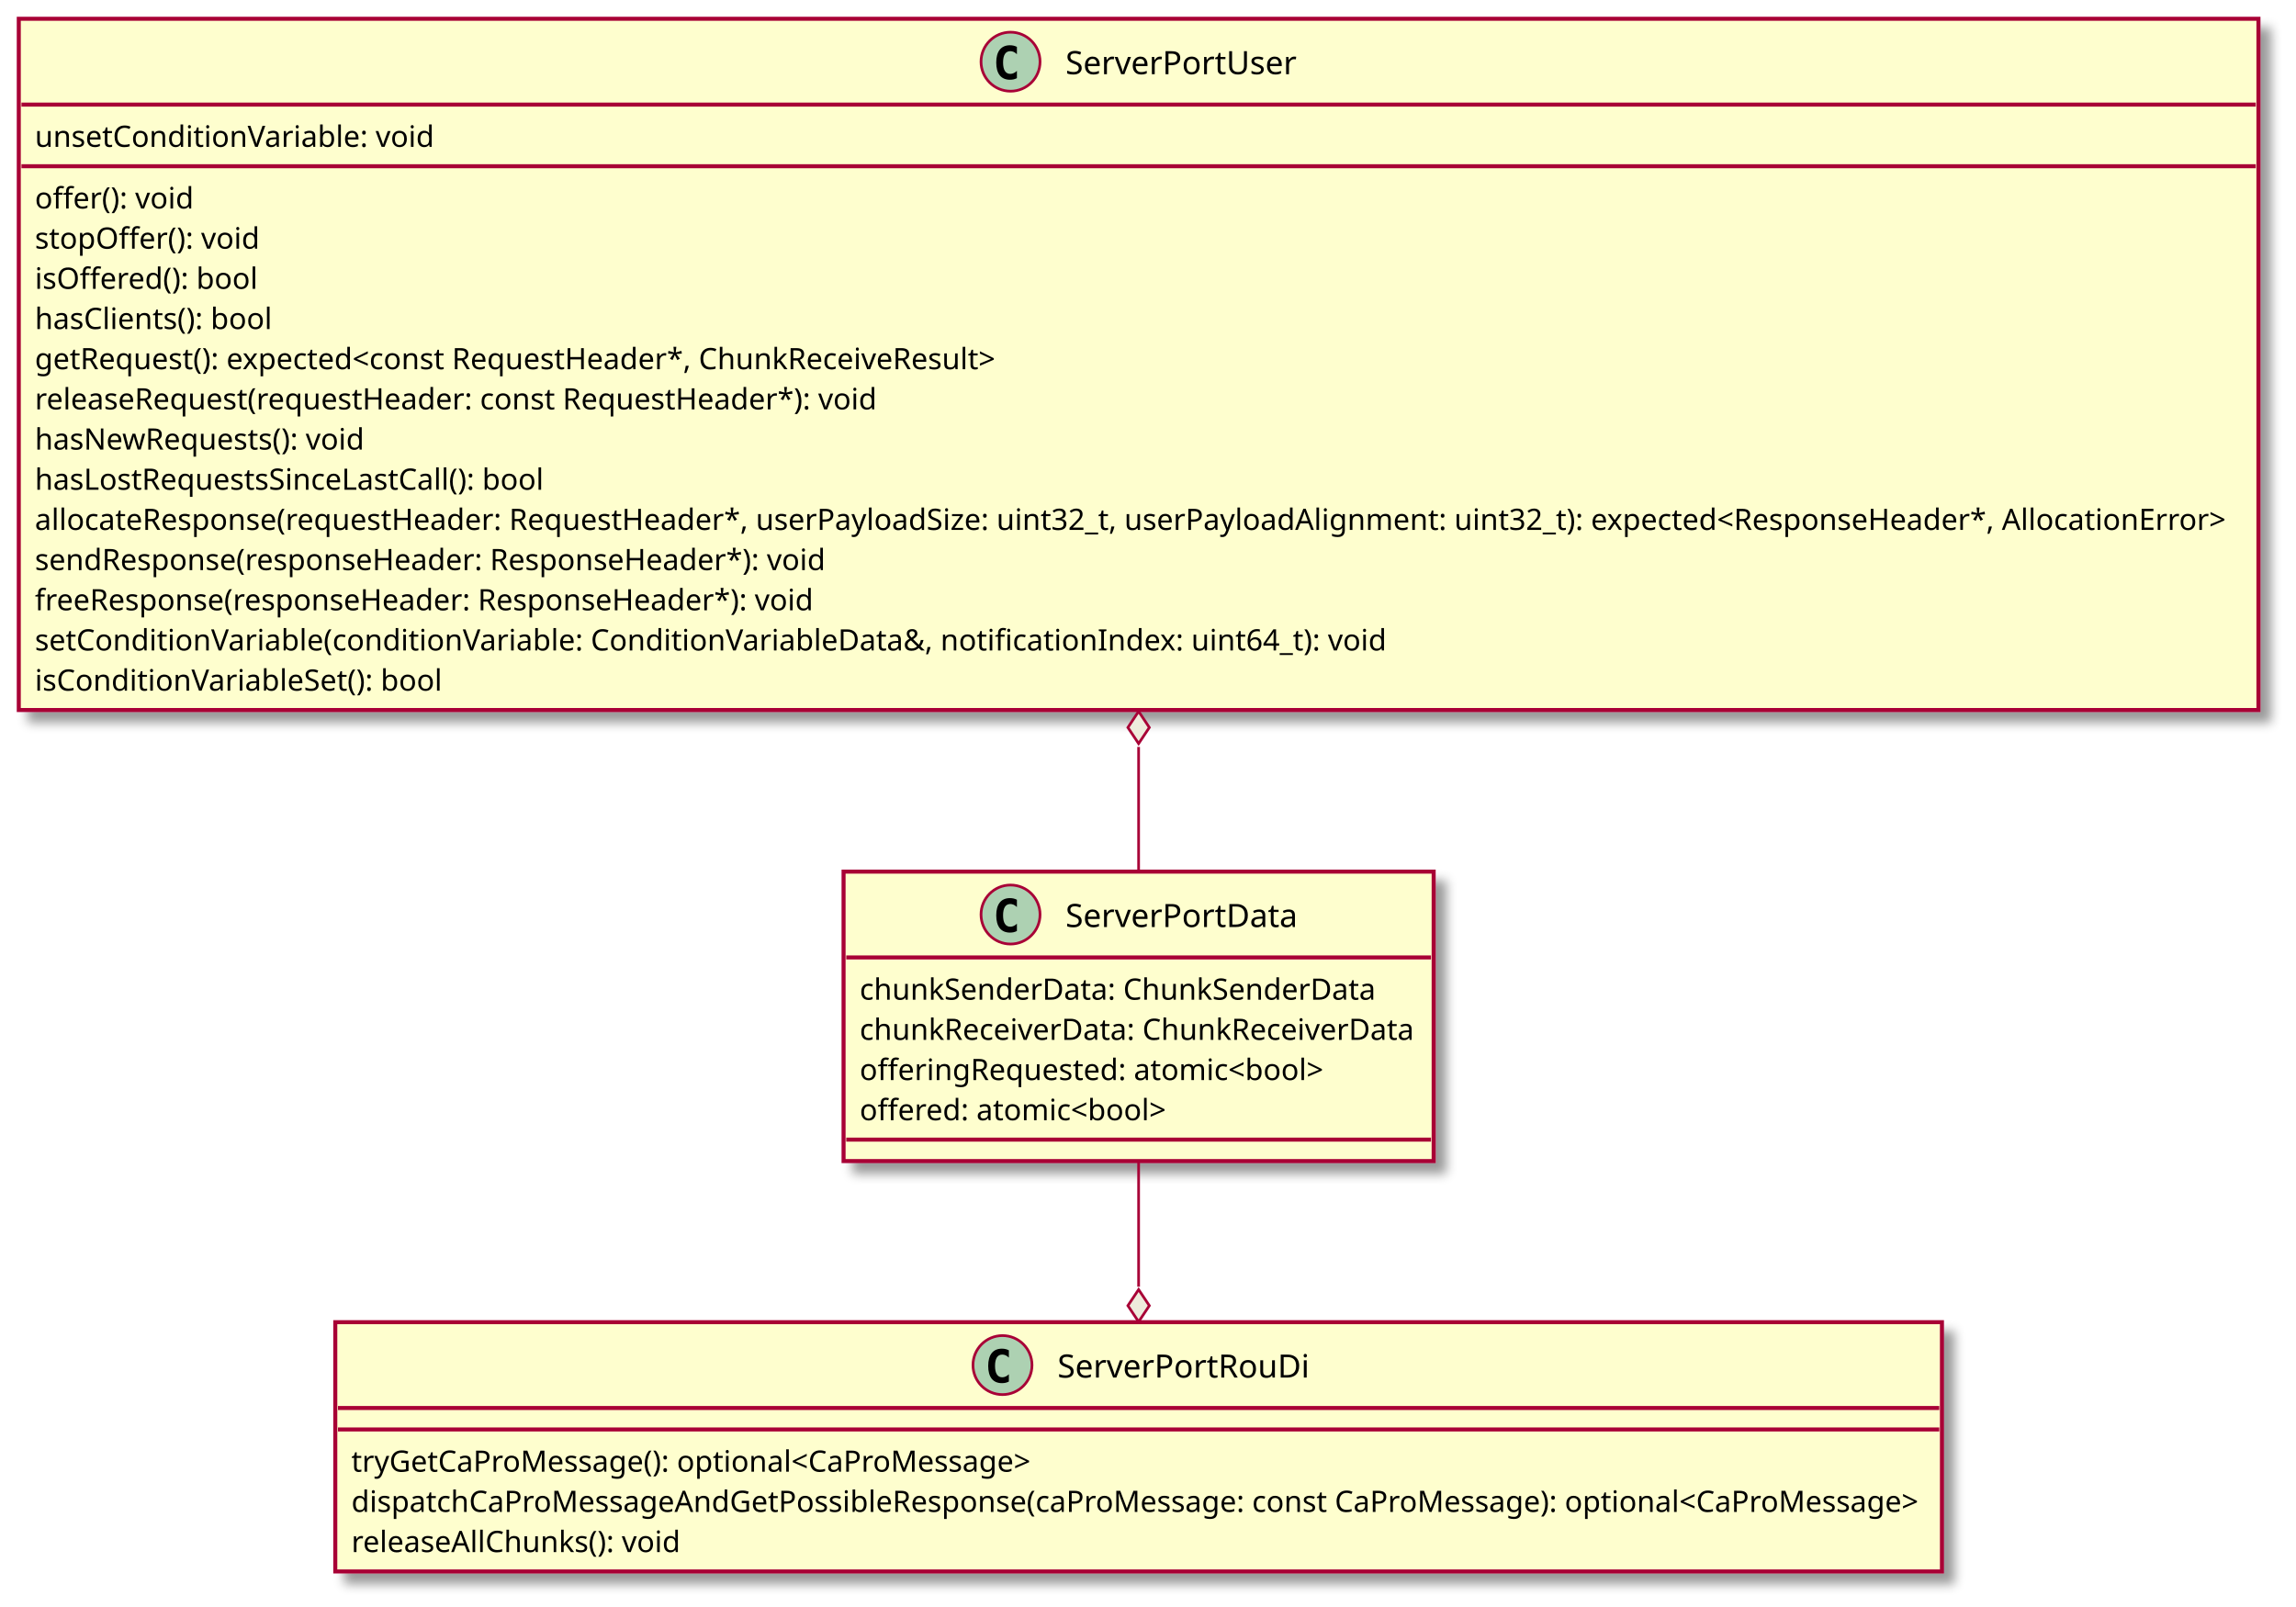
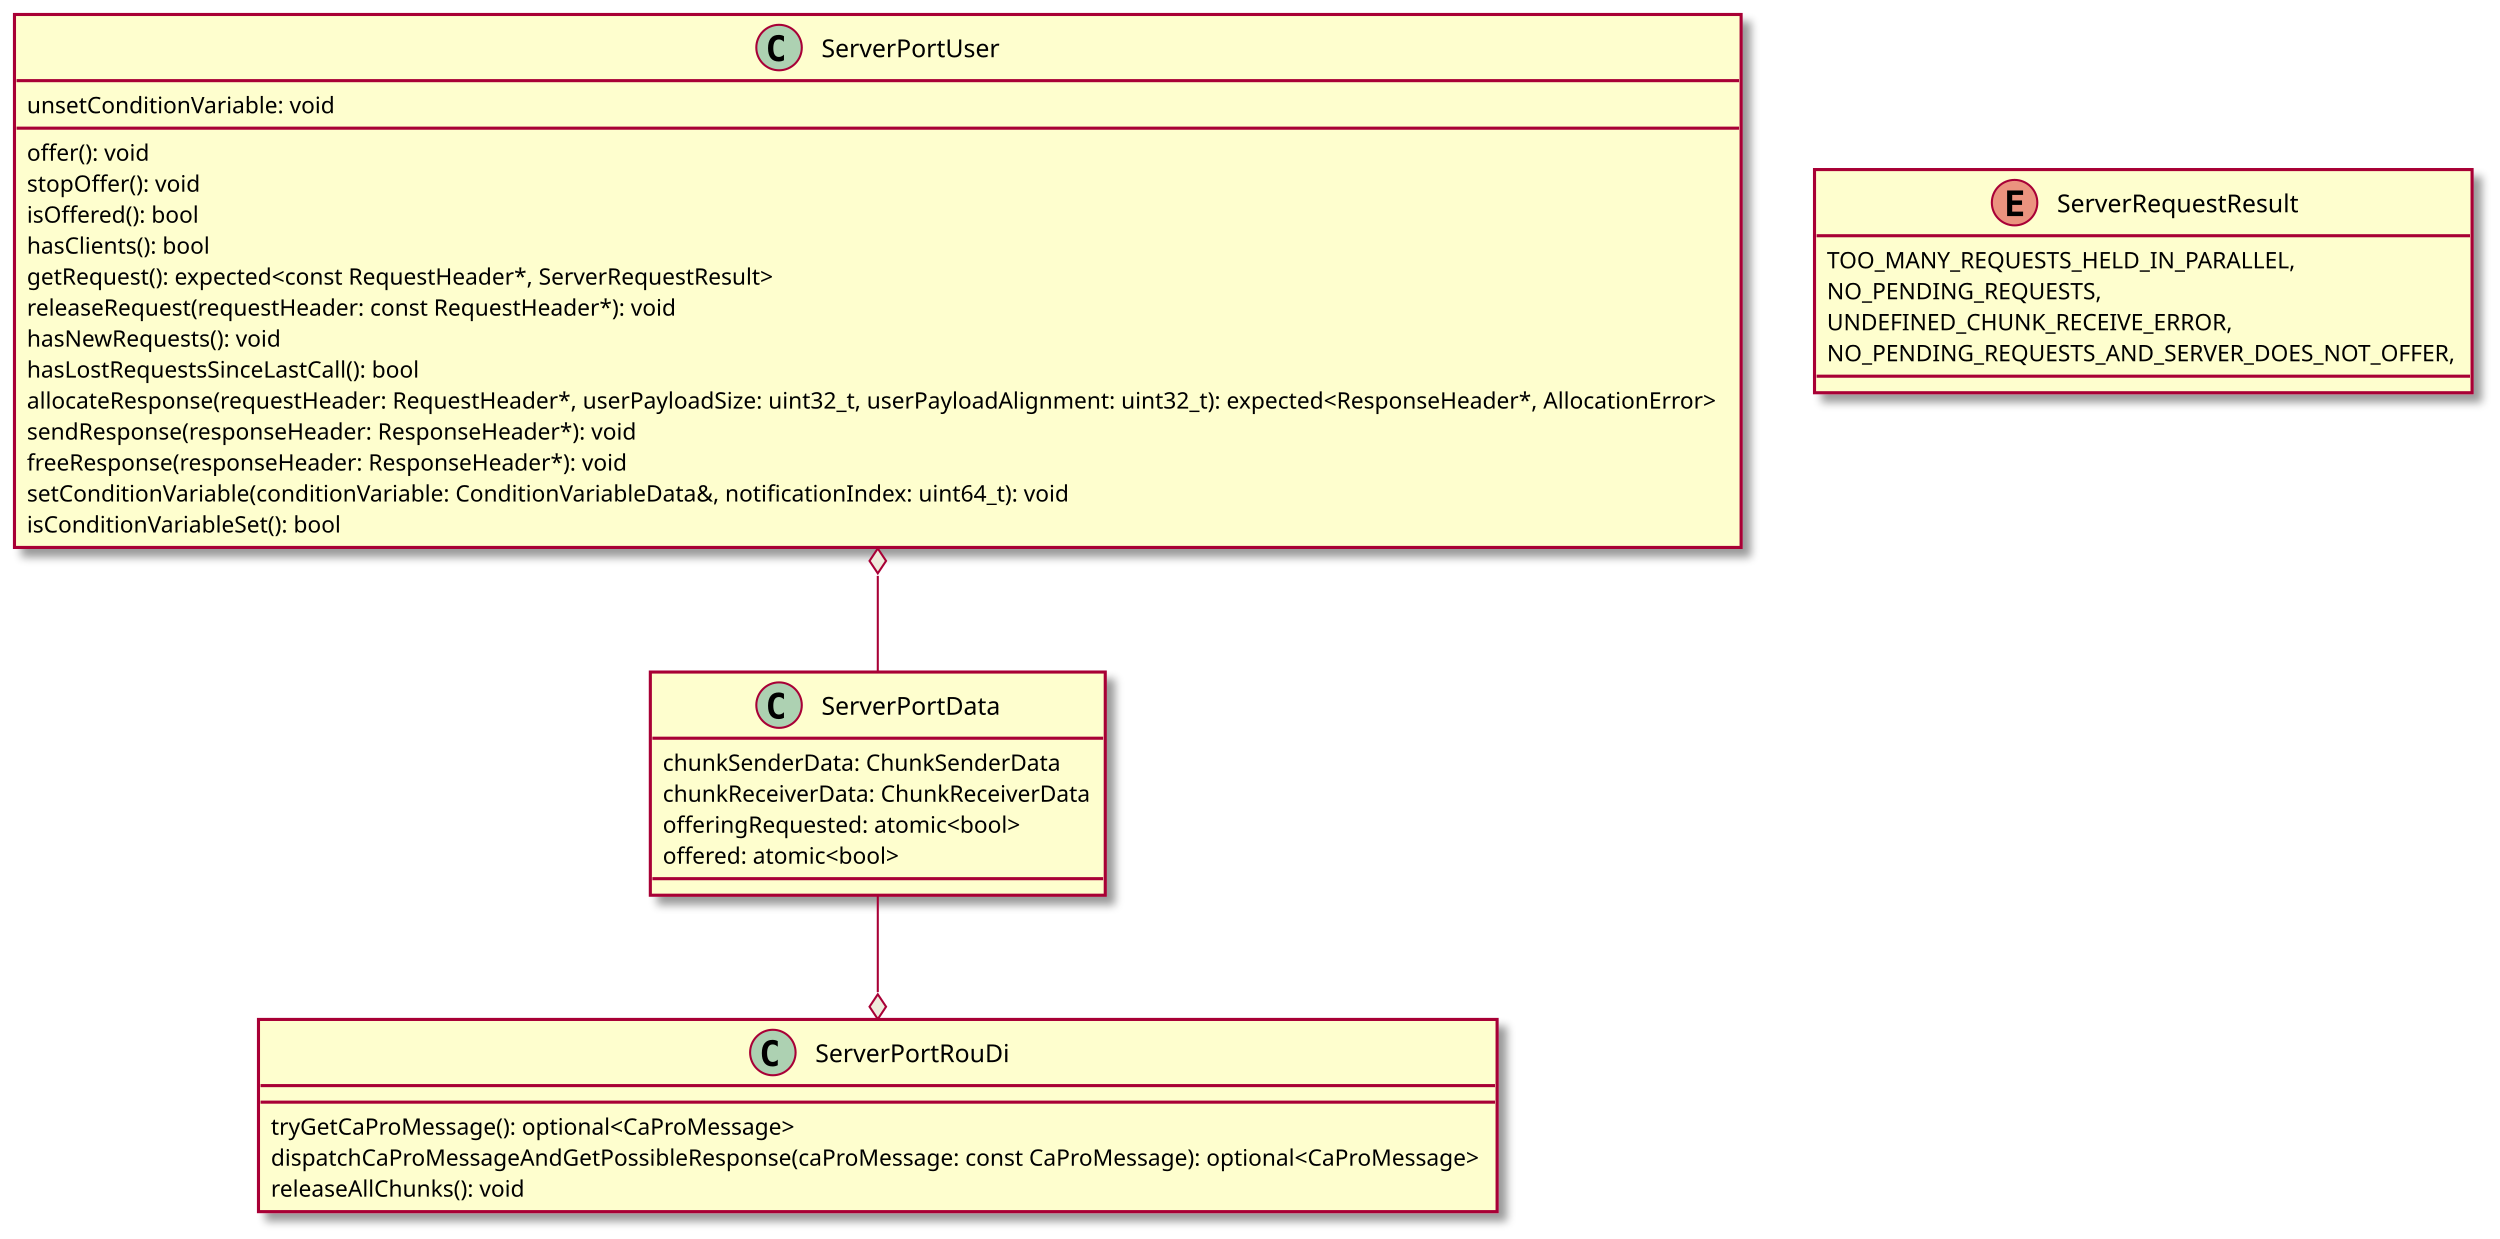
- <svg xmlns="http://www.w3.org/2000/svg" contentScriptType="application/ecmascript" contentStyleType="text/css" height="599px" preserveAspectRatio="none" style="width:856px;height:599px;background:#EEEBDC;" version="1.1" viewBox="0 0 856 599" width="856px" zoomAndPan="magnify">
+ <svg xmlns="http://www.w3.org/2000/svg" contentScriptType="application/ecmascript" contentStyleType="text/css" height="599px" preserveAspectRatio="none" style="width:1209px;height:599px;background:#EEEBDC;" version="1.1" viewBox="0 0 1209 599" width="1209px" zoomAndPan="magnify">
  <defs>
-     <filter height="300%" id="f1qm4nmnpnbkcb" width="300%" x="-1" y="-1">
+     <filter height="300%" id="f1f19zn2wtwcmw" width="300%" x="-1" y="-1">
      <feGaussianBlur result="blurOut" stdDeviation="2.0" />
      <feColorMatrix in="blurOut" result="blurOut2" type="matrix" values="0 0 0 0 0 0 0 0 0 0 0 0 0 0 0 0 0 0 .4 0" />
      <feOffset dx="4.0" dy="4.0" in="blurOut2" result="blurOut3" />
      <feBlend in="SourceGraphic" in2="blurOut3" mode="normal" />
    </filter>
  </defs>
  <g>
-     <rect codeLine="2" fill="#FEFECE" filter="url(#f1qm4nmnpnbkcb)" height="107.928" id="ServerPortData" style="stroke:#A80036;stroke-width:1.5;" width="220" x="314.5" y="325" />
+     <rect codeLine="2" fill="#FEFECE" filter="url(#f1f19zn2wtwcmw)" height="107.928" id="ServerPortData" style="stroke:#A80036;stroke-width:1.5;" width="220" x="314.5" y="325" />
    <ellipse cx="376.75" cy="341" fill="#ADD1B2" rx="11" ry="11" style="stroke:#A80036;stroke-width:1.0;" />
    <path d="M376.547,347.734 Q374.062,347.734 372.734,346.094 Q371.422,344.422 371.422,341.312 Q371.422,338.188 372.734,336.531 Q374.062,334.875 376.547,334.875 Q377.266,334.875 377.922,335.031 Q378.562,335.188 379.125,335.484 L379.125,338.203 Q378.766,337.859 378.469,337.672 Q378.172,337.469 377.906,337.344 Q377.594,337.203 377.281,337.141 Q376.984,337.078 376.672,337.078 Q375.344,337.078 374.656,338.141 Q373.969,339.234 373.969,341.312 Q373.969,343.406 374.656,344.469 Q375.344,345.547 376.672,345.547 Q377.312,345.547 377.906,345.266 Q378.203,345.141 378.484,344.953 Q378.781,344.75 379.125,344.422 L379.125,347.141 Q378.547,347.438 377.906,347.594 Q377.281,347.734 376.547,347.734 Z " fill="#000000" />
    <text fill="#000000" font-family="sans-serif" font-size="12" lengthAdjust="spacing" textLength="87" x="397.25" y="345.656">ServerPortData</text>
    <line style="stroke:#A80036;stroke-width:1.5;" x1="315.5" x2="533.5" y1="357" y2="357" />
    <text fill="#000000" font-family="sans-serif" font-size="11" lengthAdjust="spacing" textLength="194" x="320.5" y="372.759">chunkSenderData: ChunkSenderData</text>
    <text fill="#000000" font-family="sans-serif" font-size="11" lengthAdjust="spacing" textLength="208" x="320.5" y="387.741">chunkReceiverData: ChunkReceiverData</text>
    <text fill="#000000" font-family="sans-serif" font-size="11" lengthAdjust="spacing" textLength="175" x="320.5" y="402.723">offeringRequested: atomic&lt;bool&gt;</text>
    <text fill="#000000" font-family="sans-serif" font-size="11" lengthAdjust="spacing" textLength="116" x="320.5" y="417.705">offered: atomic&lt;bool&gt;</text>
    <line style="stroke:#A80036;stroke-width:1.5;" x1="315.5" x2="533.5" y1="424.928" y2="424.928" />
-     <rect codeLine="9" fill="#FEFECE" filter="url(#f1qm4nmnpnbkcb)" height="257.746" id="ServerPortUser" style="stroke:#A80036;stroke-width:1.5;" width="835" x="7" y="7" />
+     <rect codeLine="10" fill="#FEFECE" filter="url(#f1f19zn2wtwcmw)" height="107.928" id="ServerRequestResult" style="stroke:#A80036;stroke-width:1.5;" width="318" x="877.5" y="82" />
+     <ellipse cx="974.25" cy="98" fill="#EB937F" rx="11" ry="11" style="stroke:#A80036;stroke-width:1.0;" />
+     <path d="M970.641,92.109 L978.359,92.109 L978.359,94.266 L973.094,94.266 L973.094,96.938 L977.859,96.938 L977.859,99.094 L973.094,99.094 L973.094,102.344 L978.359,102.344 L978.359,104.5 L970.641,104.5 L970.641,92.109 Z " fill="#000000" />
+     <text fill="#000000" font-family="sans-serif" font-size="12" lengthAdjust="spacing" textLength="116" x="994.75" y="102.656">ServerRequestResult</text>
+     <line style="stroke:#A80036;stroke-width:1.5;" x1="878.5" x2="1194.5" y1="114" y2="114" />
+     <text fill="#000000" font-family="sans-serif" font-size="11" lengthAdjust="spacing" textLength="229" x="883.5" y="129.759">TOO_MANY_REQUESTS_HELD_IN_PARALLEL,</text>
+     <text fill="#000000" font-family="sans-serif" font-size="11" lengthAdjust="spacing" textLength="133" x="883.5" y="144.741">NO_PENDING_REQUESTS,</text>
+     <text fill="#000000" font-family="sans-serif" font-size="11" lengthAdjust="spacing" textLength="197" x="883.5" y="159.723">UNDEFINED_CHUNK_RECEIVE_ERROR,</text>
+     <text fill="#000000" font-family="sans-serif" font-size="11" lengthAdjust="spacing" textLength="306" x="883.5" y="174.705">NO_PENDING_REQUESTS_AND_SERVER_DOES_NOT_OFFER,</text>
+     <line style="stroke:#A80036;stroke-width:1.5;" x1="878.5" x2="1194.5" y1="181.928" y2="181.928" />
+     <rect codeLine="17" fill="#FEFECE" filter="url(#f1f19zn2wtwcmw)" height="257.746" id="ServerPortUser" style="stroke:#A80036;stroke-width:1.5;" width="835" x="7" y="7" />
    <ellipse cx="376.75" cy="23" fill="#ADD1B2" rx="11" ry="11" style="stroke:#A80036;stroke-width:1.0;" />
    <path d="M376.547,29.734 Q374.062,29.734 372.734,28.094 Q371.422,26.422 371.422,23.312 Q371.422,20.188 372.734,18.531 Q374.062,16.875 376.547,16.875 Q377.266,16.875 377.922,17.031 Q378.562,17.188 379.125,17.484 L379.125,20.203 Q378.766,19.859 378.469,19.672 Q378.172,19.469 377.906,19.344 Q377.594,19.203 377.281,19.141 Q376.984,19.078 376.672,19.078 Q375.344,19.078 374.656,20.141 Q373.969,21.234 373.969,23.312 Q373.969,25.406 374.656,26.469 Q375.344,27.547 376.672,27.547 Q377.312,27.547 377.906,27.266 Q378.203,27.141 378.484,26.953 Q378.781,26.75 379.125,26.422 L379.125,29.141 Q378.547,29.438 377.906,29.594 Q377.281,29.734 376.547,29.734 Z " fill="#000000" />
    <text fill="#000000" font-family="sans-serif" font-size="12" lengthAdjust="spacing" textLength="87" x="397.25" y="27.656">ServerPortUser</text>
    <line style="stroke:#A80036;stroke-width:1.5;" x1="8" x2="841" y1="39" y2="39" />
    <text fill="#000000" font-family="sans-serif" font-size="11" lengthAdjust="spacing" textLength="153" x="13" y="54.759">unsetConditionVariable: void</text>
    <line style="stroke:#A80036;stroke-width:1.5;" x1="8" x2="841" y1="61.982" y2="61.982" />
    <text fill="#000000" font-family="sans-serif" font-size="11" lengthAdjust="spacing" textLength="61" x="13" y="77.741">offer(): void</text>
    <text fill="#000000" font-family="sans-serif" font-size="11" lengthAdjust="spacing" textLength="86" x="13" y="92.723">stopOffer(): void</text>
    <text fill="#000000" font-family="sans-serif" font-size="11" lengthAdjust="spacing" textLength="85" x="13" y="107.705">isOffered(): bool</text>
    <text fill="#000000" font-family="sans-serif" font-size="11" lengthAdjust="spacing" textLength="89" x="13" y="122.686">hasClients(): bool</text>
-     <text fill="#000000" font-family="sans-serif" font-size="11" lengthAdjust="spacing" textLength="358" x="13" y="137.668">getRequest(): expected&lt;const RequestHeader*, ChunkReceiveResult&gt;</text>
+     <text fill="#000000" font-family="sans-serif" font-size="11" lengthAdjust="spacing" textLength="361" x="13" y="137.668">getRequest(): expected&lt;const RequestHeader*, ServerRequestResult&gt;</text>
    <text fill="#000000" font-family="sans-serif" font-size="11" lengthAdjust="spacing" textLength="315" x="13" y="152.65">releaseRequest(requestHeader: const RequestHeader*): void</text>
    <text fill="#000000" font-family="sans-serif" font-size="11" lengthAdjust="spacing" textLength="123" x="13" y="167.632">hasNewRequests(): void</text>
    <text fill="#000000" font-family="sans-serif" font-size="11" lengthAdjust="spacing" textLength="190" x="13" y="182.614">hasLostRequestsSinceLastCall(): bool</text>
    <text fill="#000000" font-family="sans-serif" font-size="11" lengthAdjust="spacing" textLength="823" x="13" y="197.596">allocateResponse(requestHeader: RequestHeader*, userPayloadSize: uint32_t, userPayloadAlignment: uint32_t): expected&lt;ResponseHeader*, AllocationError&gt;</text>
    <text fill="#000000" font-family="sans-serif" font-size="11" lengthAdjust="spacing" textLength="296" x="13" y="212.578">sendResponse(responseHeader: ResponseHeader*): void</text>
    <text fill="#000000" font-family="sans-serif" font-size="11" lengthAdjust="spacing" textLength="292" x="13" y="227.56">freeResponse(responseHeader: ResponseHeader*): void</text>
    <text fill="#000000" font-family="sans-serif" font-size="11" lengthAdjust="spacing" textLength="515" x="13" y="242.542">setConditionVariable(conditionVariable: ConditionVariableData&amp;, notificationIndex: uint64_t): void</text>
    <text fill="#000000" font-family="sans-serif" font-size="11" lengthAdjust="spacing" textLength="155" x="13" y="257.524">isConditionVariableSet(): bool</text>
-     <rect codeLine="26" fill="#FEFECE" filter="url(#f1qm4nmnpnbkcb)" height="92.946" id="ServerPortRouDi" style="stroke:#A80036;stroke-width:1.5;" width="599" x="125" y="493" />
+     <rect codeLine="34" fill="#FEFECE" filter="url(#f1f19zn2wtwcmw)" height="92.946" id="ServerPortRouDi" style="stroke:#A80036;stroke-width:1.5;" width="599" x="125" y="493" />
    <ellipse cx="373.75" cy="509" fill="#ADD1B2" rx="11" ry="11" style="stroke:#A80036;stroke-width:1.0;" />
    <path d="M373.547,515.734 Q371.062,515.734 369.734,514.094 Q368.422,512.422 368.422,509.312 Q368.422,506.188 369.734,504.531 Q371.062,502.875 373.547,502.875 Q374.266,502.875 374.922,503.031 Q375.562,503.188 376.125,503.484 L376.125,506.203 Q375.766,505.859 375.469,505.672 Q375.172,505.469 374.906,505.344 Q374.594,505.203 374.281,505.141 Q373.984,505.078 373.672,505.078 Q372.344,505.078 371.656,506.141 Q370.969,507.234 370.969,509.312 Q370.969,511.406 371.656,512.469 Q372.344,513.547 373.672,513.547 Q374.312,513.547 374.906,513.266 Q375.203,513.141 375.484,512.953 Q375.781,512.75 376.125,512.422 L376.125,515.141 Q375.547,515.438 374.906,515.594 Q374.281,515.734 373.547,515.734 Z " fill="#000000" />
    <text fill="#000000" font-family="sans-serif" font-size="12" lengthAdjust="spacing" textLength="93" x="394.25" y="513.656">ServerPortRouDi</text>
    <line style="stroke:#A80036;stroke-width:1.5;" x1="126" x2="723" y1="525" y2="525" />
    <line style="stroke:#A80036;stroke-width:1.5;" x1="126" x2="723" y1="533" y2="533" />
    <text fill="#000000" font-family="sans-serif" font-size="11" lengthAdjust="spacing" textLength="255" x="131" y="548.759">tryGetCaProMessage(): optional&lt;CaProMessage&gt;</text>
    <text fill="#000000" font-family="sans-serif" font-size="11" lengthAdjust="spacing" textLength="587" x="131" y="563.741">dispatchCaProMessageAndGetPossibleResponse(caProMessage: const CaProMessage): optional&lt;CaProMessage&gt;</text>
    <text fill="#000000" font-family="sans-serif" font-size="11" lengthAdjust="spacing" textLength="124" x="131" y="578.723">releaseAllChunks(): void</text>
-     <path codeLine="32" d="M424.5,278.5 C424.5,294.89 424.5,310.75 424.5,324.8 " fill="none" id="ServerPortUser-backto-ServerPortData" style="stroke:#A80036;stroke-width:1.0;" />
+     <path codeLine="40" d="M424.5,278.5 C424.5,294.89 424.5,310.75 424.5,324.8 " fill="none" id="ServerPortUser-backto-ServerPortData" style="stroke:#A80036;stroke-width:1.0;" />
    <polygon fill="#EEEBDC" points="424.5,265.26,420.5,271.26,424.5,277.26,428.5,271.26,424.5,265.26" style="stroke:#A80036;stroke-width:1.0;" />
-     <path codeLine="33" d="M424.5,433.22 C424.5,448.17 424.5,464.52 424.5,479.78 " fill="none" id="ServerPortData-to-ServerPortRouDi" style="stroke:#A80036;stroke-width:1.0;" />
+     <path codeLine="41" d="M424.5,433.22 C424.5,448.17 424.5,464.52 424.5,479.78 " fill="none" id="ServerPortData-to-ServerPortRouDi" style="stroke:#A80036;stroke-width:1.0;" />
    <polygon fill="#EEEBDC" points="424.5,492.84,428.5,486.84,424.5,480.84,420.5,486.84,424.5,492.84" style="stroke:#A80036;stroke-width:1.0;" />
  </g>
</svg>
